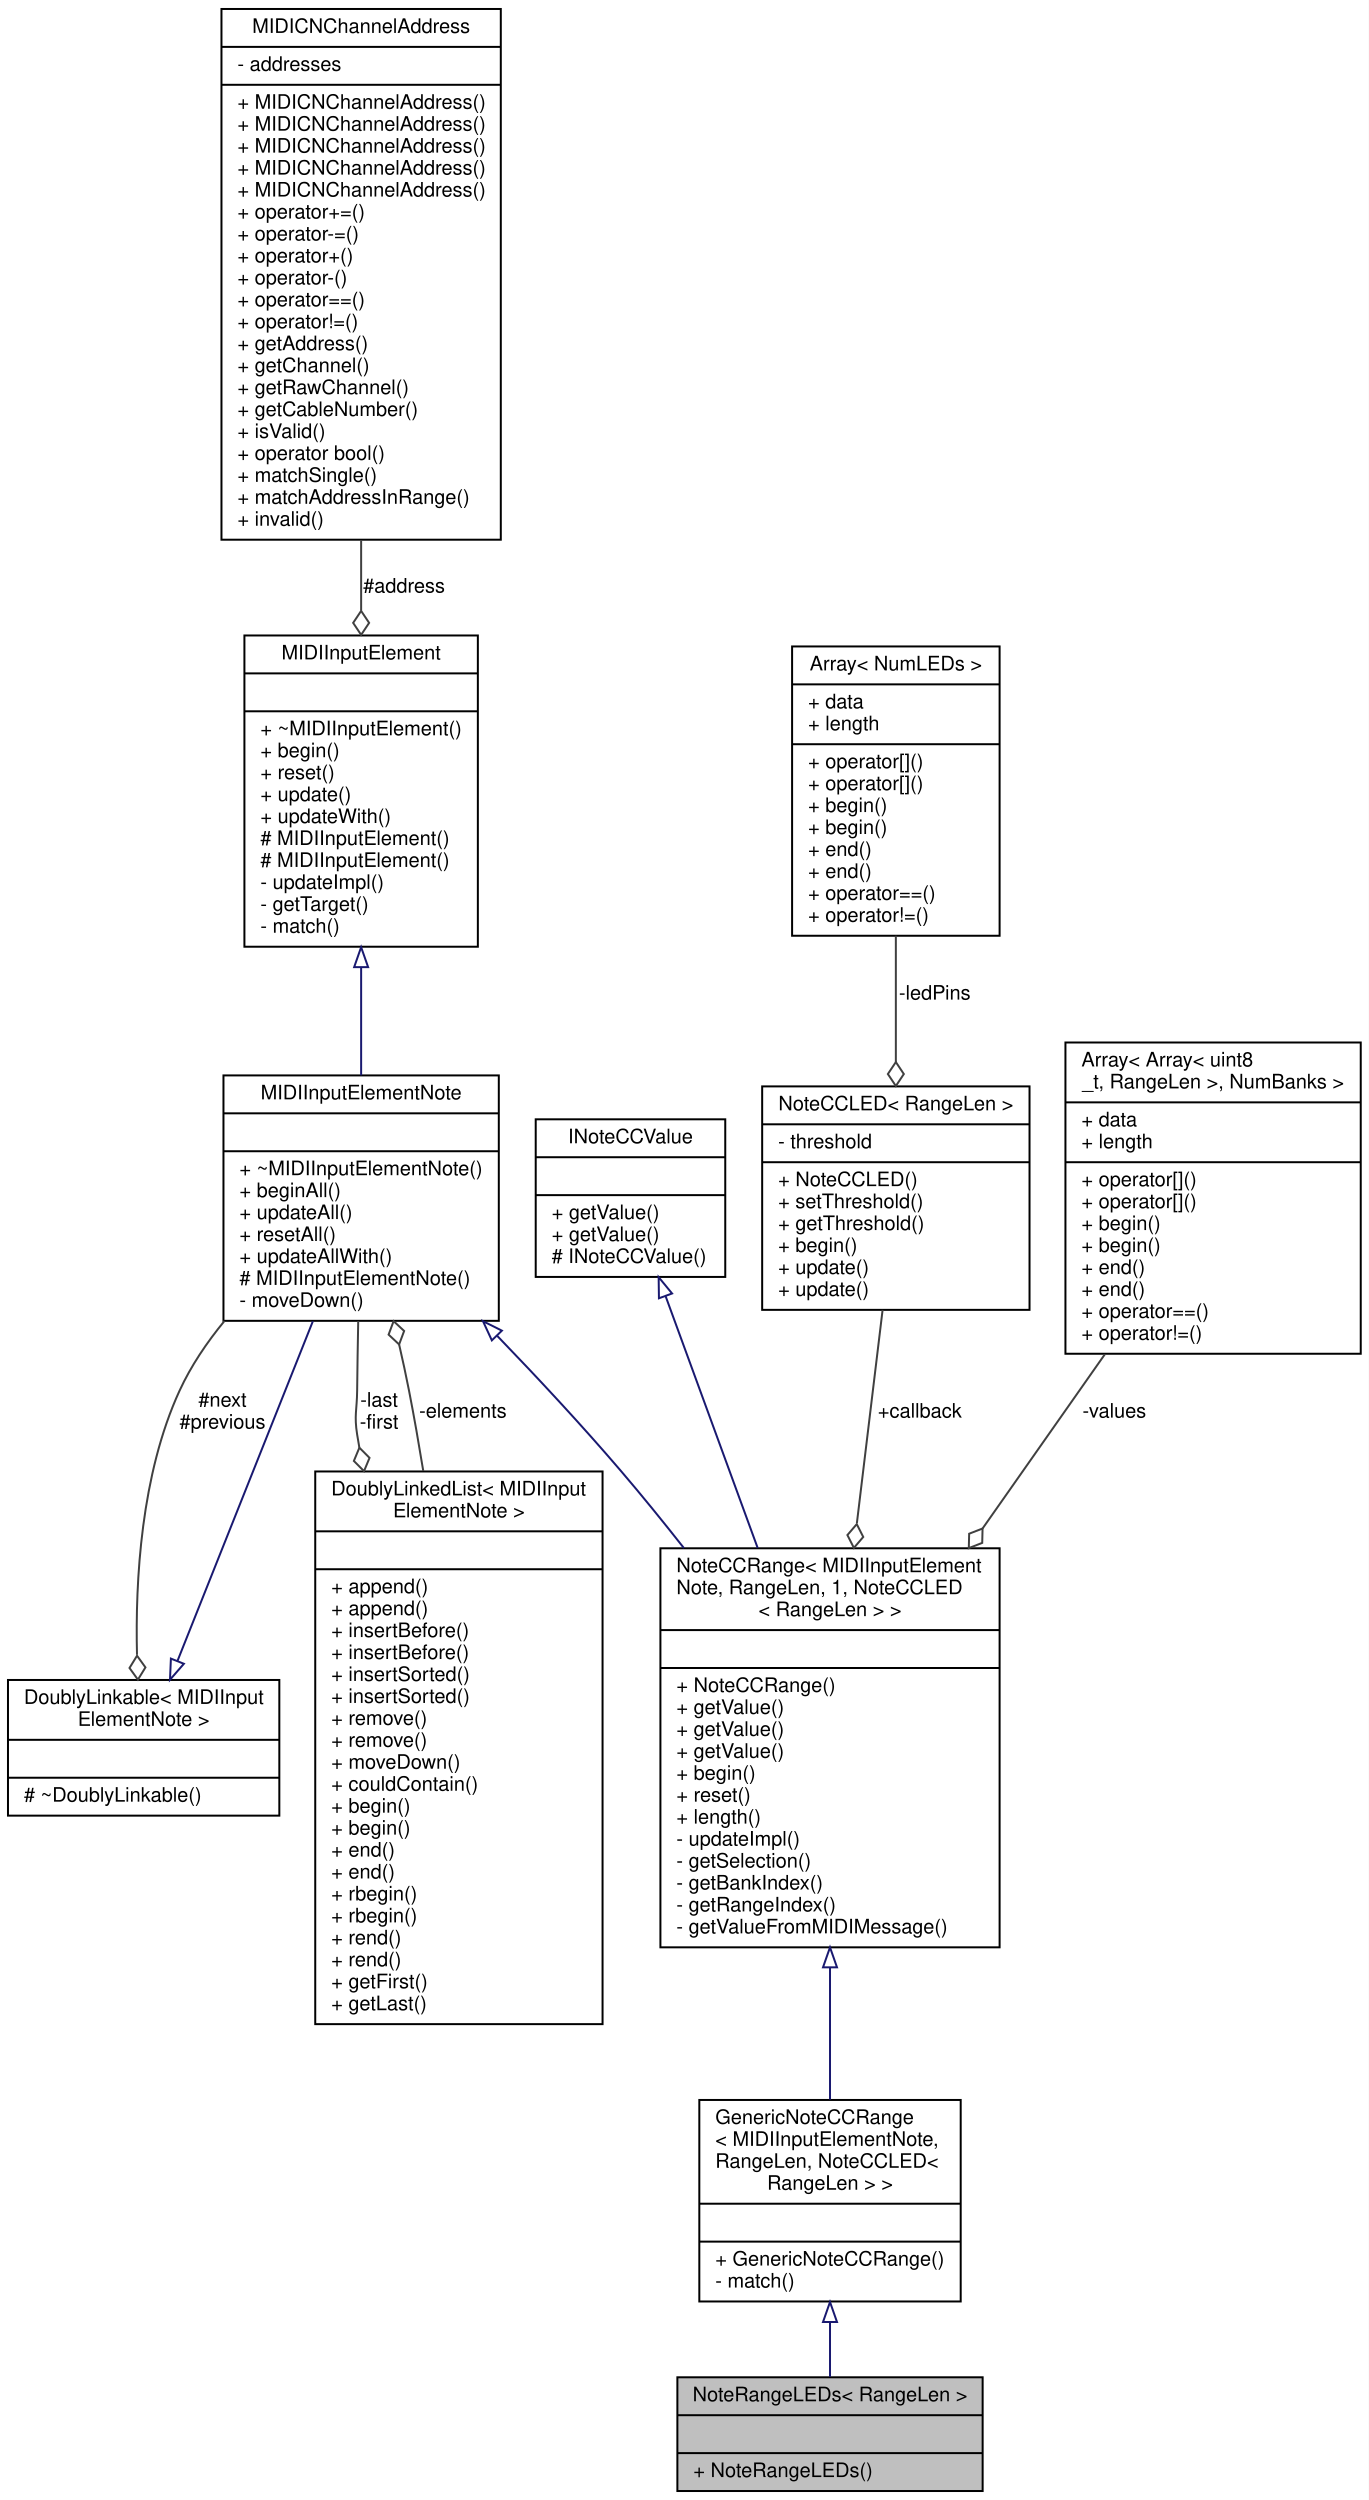
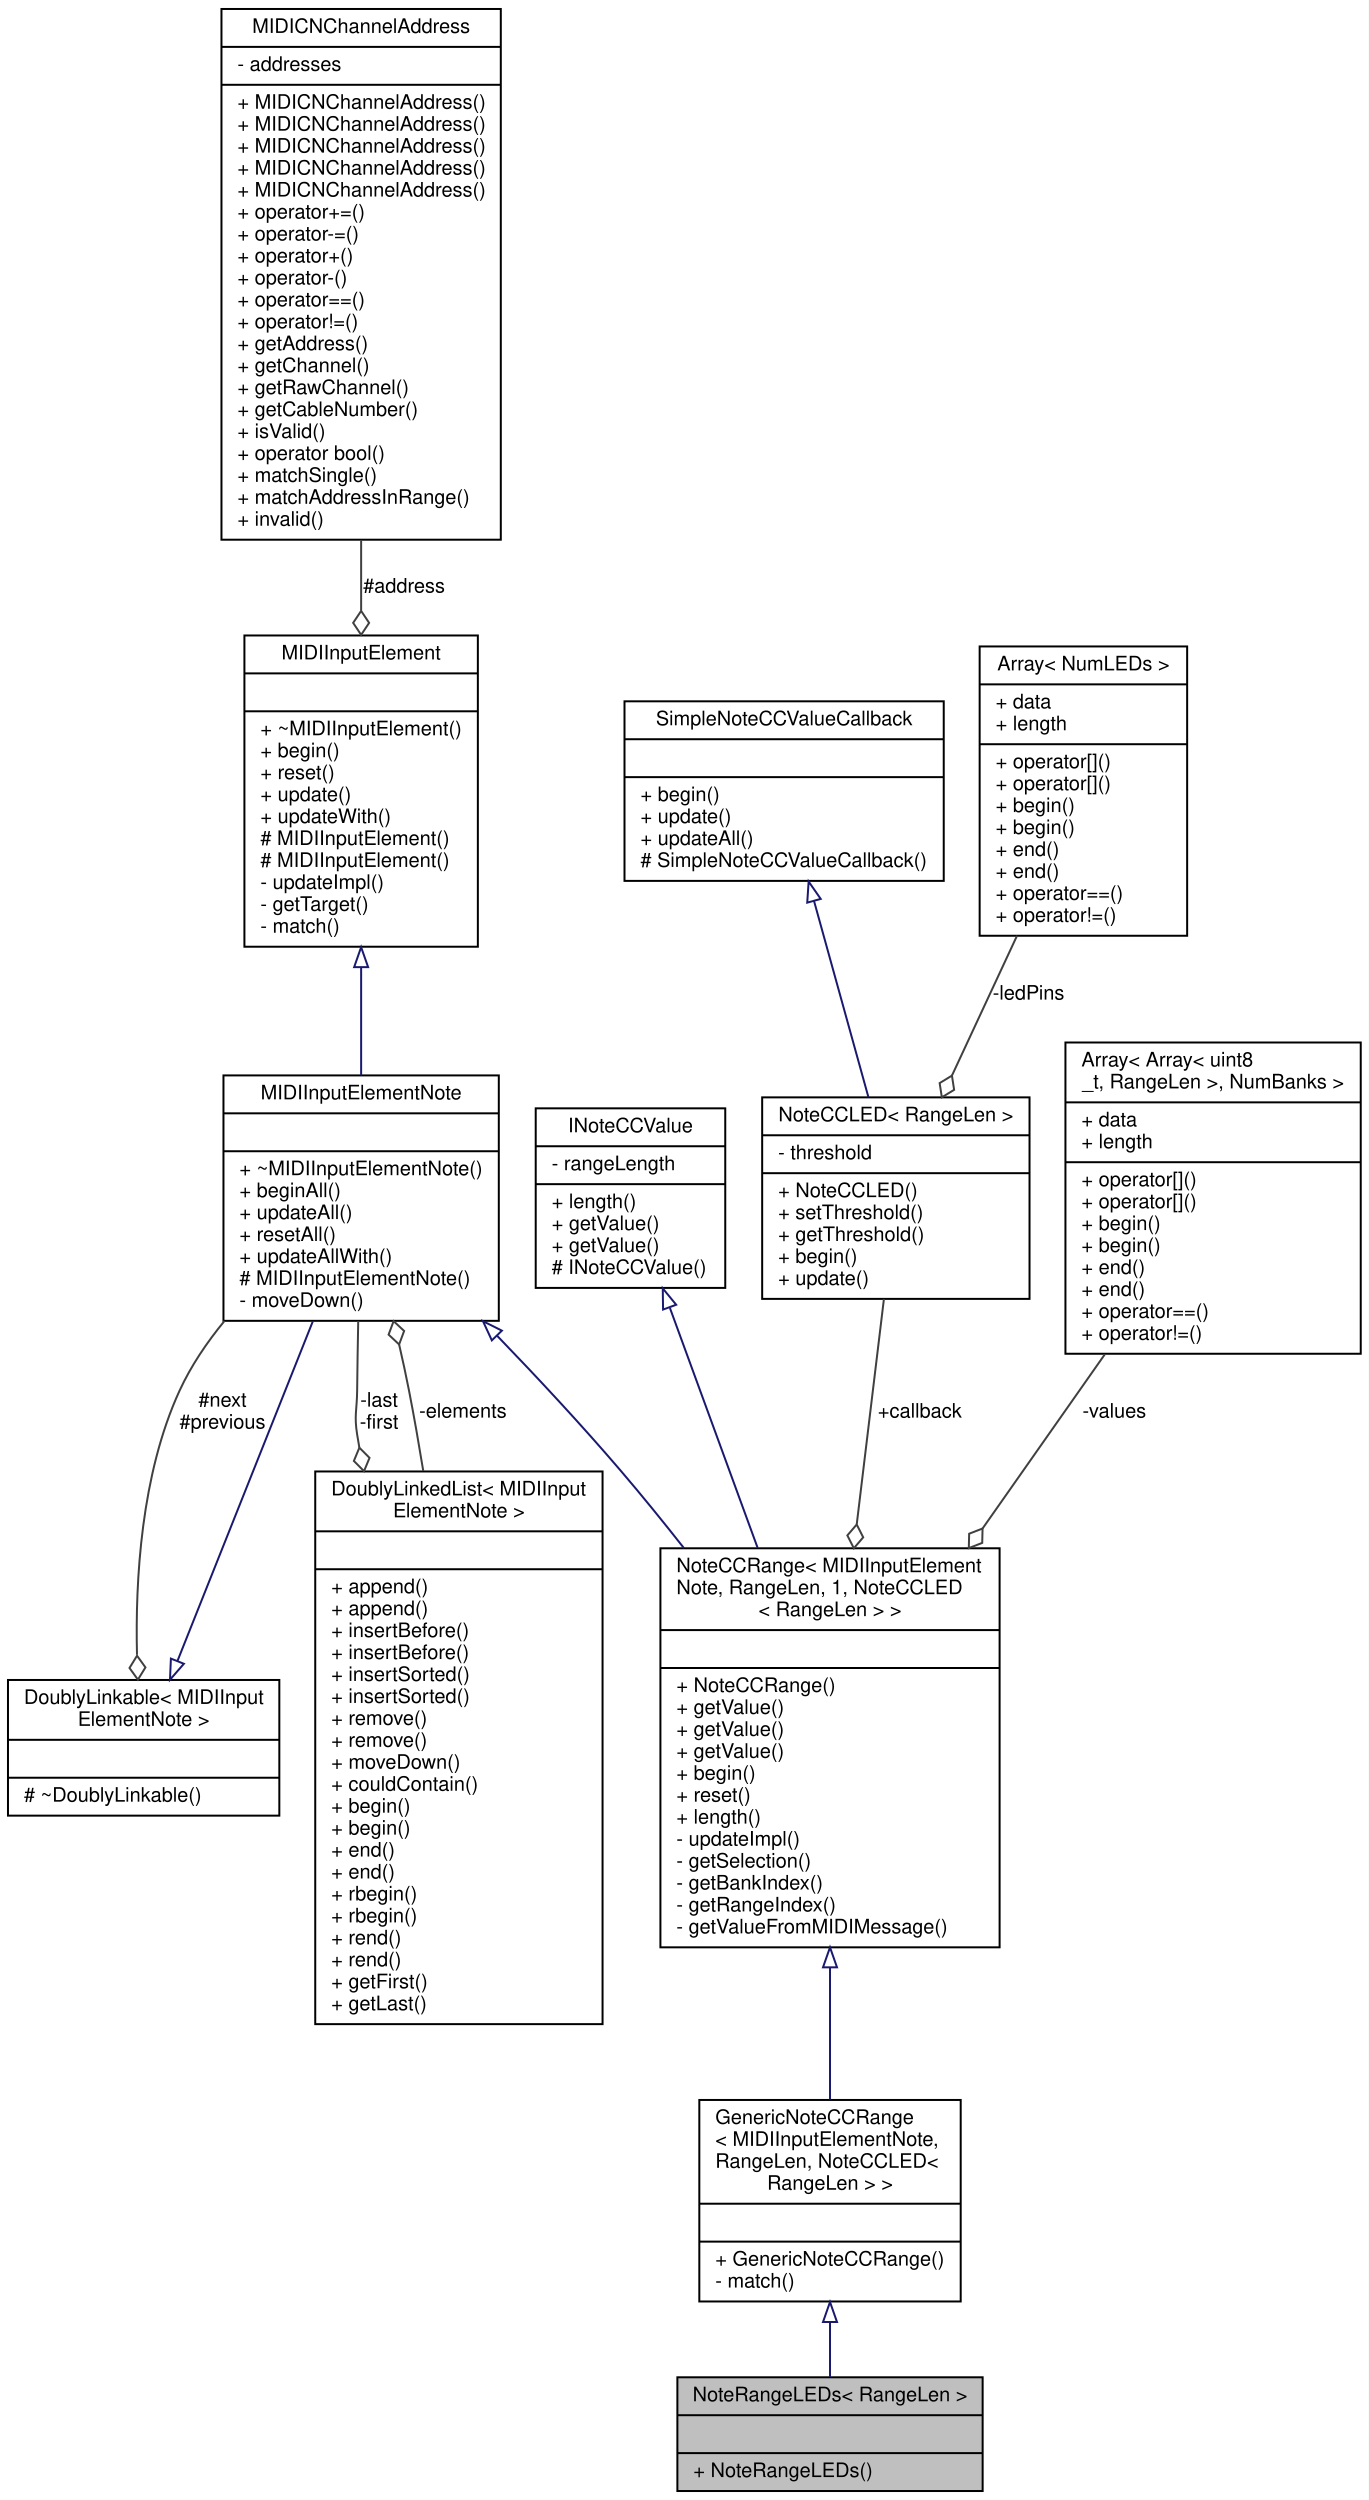
<svg xmlns="http://www.w3.org/2000/svg" xmlns:xlink="http://www.w3.org/1999/xlink" width="686pt" height="1253pt" viewBox="0.00 0.00 686.00 1253.00">
  <g id="graph0" class="graph" transform="scale(1 1) rotate(0) translate(4 1249)">
    <polygon fill="white" stroke="none" points="-4,4 -4,-1249 682,-1249 682,4 -4,4" />
    <g id="node1" class="node">
      <g id="a_node1">
        <a xlink:title=" ">
          <polygon fill="#bfbfbf" stroke="black" points="335.5,-0.5 335.5,-57.5 488.5,-57.5 488.5,-0.5 335.5,-0.5" />
          <text text-anchor="middle" x="412" y="-45.5" font-family="Helvetica,sans-Serif" font-size="10.00">NoteRangeLEDs&lt; RangeLen &gt;</text>
          <polyline fill="none" stroke="black" points="335.5,-38.5 488.5,-38.5 " />
          <text text-anchor="middle" x="412" y="-26.5" font-family="Helvetica,sans-Serif" font-size="10.00"> </text>
          <polyline fill="none" stroke="black" points="335.5,-19.5 488.5,-19.5 " />
          <text text-anchor="start" x="343.5" y="-7.5" font-family="Helvetica,sans-Serif" font-size="10.00">+ NoteRangeLEDs()</text>
        </a>
      </g>
    </g>
    <g id="node2" class="node">
      <g id="a_node2">
        <a xlink:href="../../d5/d80/classGenericNoteCCRange.html" target="_top" xlink:title=" ">
          <polygon fill="white" stroke="black" points="346.5,-95.5 346.5,-196.5 477.5,-196.5 477.5,-95.5 346.5,-95.5" />
          <text text-anchor="start" x="354.5" y="-184.5" font-family="Helvetica,sans-Serif" font-size="10.00">GenericNoteCCRange</text>
          <text text-anchor="start" x="354.5" y="-173.5" font-family="Helvetica,sans-Serif" font-size="10.00">&lt; MIDIInputElementNote,</text>
          <text text-anchor="start" x="354.5" y="-162.5" font-family="Helvetica,sans-Serif" font-size="10.00"> RangeLen, NoteCCLED&lt;</text>
          <text text-anchor="middle" x="412" y="-151.5" font-family="Helvetica,sans-Serif" font-size="10.00"> RangeLen &gt; &gt;</text>
          <polyline fill="none" stroke="black" points="346.5,-144.5 477.5,-144.5 " />
          <text text-anchor="middle" x="412" y="-132.5" font-family="Helvetica,sans-Serif" font-size="10.00"> </text>
          <polyline fill="none" stroke="black" points="346.5,-125.5 477.5,-125.5 " />
          <text text-anchor="start" x="354.5" y="-113.5" font-family="Helvetica,sans-Serif" font-size="10.00">+ GenericNoteCCRange()</text>
          <text text-anchor="start" x="354.5" y="-102.5" font-family="Helvetica,sans-Serif" font-size="10.00">- match()</text>
        </a>
      </g>
    </g>
    <g id="edge1" class="edge">
      <path fill="none" stroke="midnightblue" d="M412,-85.215C412,-75.593 412,-66.056 412,-57.685" />
      <polygon fill="none" stroke="midnightblue" points="408.5,-85.228 412,-95.228 415.5,-85.228 408.5,-85.228" />
    </g>
    <g id="node3" class="node">
      <g id="a_node3">
        <a xlink:href="../../d2/df4/classNoteCCRange.html" target="_top" xlink:title=" ">
          <polygon fill="white" stroke="black" points="327,-273 327,-473 497,-473 497,-273 327,-273" />
          <text text-anchor="start" x="335" y="-461" font-family="Helvetica,sans-Serif" font-size="10.00">NoteCCRange&lt; MIDIInputElement</text>
          <text text-anchor="start" x="335" y="-450" font-family="Helvetica,sans-Serif" font-size="10.00">Note, RangeLen, 1, NoteCCLED</text>
          <text text-anchor="middle" x="412" y="-439" font-family="Helvetica,sans-Serif" font-size="10.00">&lt; RangeLen &gt; &gt;</text>
          <polyline fill="none" stroke="black" points="327,-432 497,-432 " />
          <text text-anchor="middle" x="412" y="-420" font-family="Helvetica,sans-Serif" font-size="10.00"> </text>
          <polyline fill="none" stroke="black" points="327,-413 497,-413 " />
          <text text-anchor="start" x="335" y="-401" font-family="Helvetica,sans-Serif" font-size="10.00">+ NoteCCRange()</text>
          <text text-anchor="start" x="335" y="-390" font-family="Helvetica,sans-Serif" font-size="10.00">+ getValue()</text>
          <text text-anchor="start" x="335" y="-379" font-family="Helvetica,sans-Serif" font-size="10.00">+ getValue()</text>
          <text text-anchor="start" x="335" y="-368" font-family="Helvetica,sans-Serif" font-size="10.00">+ getValue()</text>
          <text text-anchor="start" x="335" y="-357" font-family="Helvetica,sans-Serif" font-size="10.00">+ begin()</text>
          <text text-anchor="start" x="335" y="-346" font-family="Helvetica,sans-Serif" font-size="10.00">+ reset()</text>
          <text text-anchor="start" x="335" y="-335" font-family="Helvetica,sans-Serif" font-size="10.00">+ length()</text>
          <text text-anchor="start" x="335" y="-324" font-family="Helvetica,sans-Serif" font-size="10.00">- updateImpl()</text>
          <text text-anchor="start" x="335" y="-313" font-family="Helvetica,sans-Serif" font-size="10.00">- getSelection()</text>
          <text text-anchor="start" x="335" y="-302" font-family="Helvetica,sans-Serif" font-size="10.00">- getBankIndex()</text>
          <text text-anchor="start" x="335" y="-291" font-family="Helvetica,sans-Serif" font-size="10.00">- getRangeIndex()</text>
          <text text-anchor="start" x="335" y="-280" font-family="Helvetica,sans-Serif" font-size="10.00">- getValueFromMIDIMessage()</text>
        </a>
      </g>
    </g>
    <g id="edge2" class="edge">
      <path fill="none" stroke="midnightblue" d="M412,-262.734C412,-239.589 412,-216.261 412,-196.673" />
      <polygon fill="none" stroke="midnightblue" points="408.5,-262.984 412,-272.984 415.5,-262.984 408.5,-262.984" />
    </g>
    <g id="node4" class="node">
      <g id="a_node4">
        <a xlink:href="../../db/d4b/classMIDIInputElementNote.html" target="_top" xlink:title="Class for objects that listen for incoming MIDI Note events.">
          <polygon fill="white" stroke="black" points="108,-587 108,-710 246,-710 246,-587 108,-587" />
          <text text-anchor="middle" x="177" y="-698" font-family="Helvetica,sans-Serif" font-size="10.00">MIDIInputElementNote</text>
          <polyline fill="none" stroke="black" points="108,-691 246,-691 " />
          <text text-anchor="middle" x="177" y="-679" font-family="Helvetica,sans-Serif" font-size="10.00"> </text>
          <polyline fill="none" stroke="black" points="108,-672 246,-672 " />
          <text text-anchor="start" x="116" y="-660" font-family="Helvetica,sans-Serif" font-size="10.00">+ ~MIDIInputElementNote()</text>
          <text text-anchor="start" x="116" y="-649" font-family="Helvetica,sans-Serif" font-size="10.00">+ beginAll()</text>
          <text text-anchor="start" x="116" y="-638" font-family="Helvetica,sans-Serif" font-size="10.00">+ updateAll()</text>
          <text text-anchor="start" x="116" y="-627" font-family="Helvetica,sans-Serif" font-size="10.00">+ resetAll()</text>
          <text text-anchor="start" x="116" y="-616" font-family="Helvetica,sans-Serif" font-size="10.00">+ updateAllWith()</text>
          <text text-anchor="start" x="116" y="-605" font-family="Helvetica,sans-Serif" font-size="10.00"># MIDIInputElementNote()</text>
          <text text-anchor="start" x="116" y="-594" font-family="Helvetica,sans-Serif" font-size="10.00">- moveDown()</text>
        </a>
      </g>
    </g>
    <g id="edge3" class="edge">
      <path fill="none" stroke="midnightblue" d="M245.205,-579.458C265.6,-558.309 287.666,-534.605 307,-512 317.566,-499.646 328.347,-486.363 338.781,-473.094" />
      <polygon fill="none" stroke="midnightblue" points="242.512,-577.208 238.068,-586.825 247.54,-582.078 242.512,-577.208" />
    </g>
    <g id="node7" class="node">
      <g id="a_node7">
        <a xlink:href="../../d4/d23/classDoublyLinkable.html" target="_top" xlink:title=" ">
          <polygon fill="white" stroke="black" points="0,-339 0,-407 136,-407 136,-339 0,-339" />
          <text text-anchor="start" x="8" y="-395" font-family="Helvetica,sans-Serif" font-size="10.00">DoublyLinkable&lt; MIDIInput</text>
          <text text-anchor="middle" x="68" y="-384" font-family="Helvetica,sans-Serif" font-size="10.00">ElementNote &gt;</text>
          <polyline fill="none" stroke="black" points="0,-377 136,-377 " />
          <text text-anchor="middle" x="68" y="-365" font-family="Helvetica,sans-Serif" font-size="10.00"> </text>
          <polyline fill="none" stroke="black" points="0,-358 136,-358 " />
          <text text-anchor="start" x="8" y="-346" font-family="Helvetica,sans-Serif" font-size="10.00"># ~DoublyLinkable()</text>
        </a>
      </g>
    </g>
    <g id="edge7" class="edge">
      <path fill="none" stroke="#404040" d="M108.525,-586.961C99.656,-576.164 91.693,-564.38 86,-552 66.73,-510.096 63.759,-456.916 64.662,-419.639" />
      <polygon fill="none" stroke="#404040" points="64.68,-419.154 60.904,-413.01 65.122,-407.162 68.898,-413.306 64.68,-419.154" />
      <text text-anchor="middle" x="107.5" y="-544" font-family="Helvetica,sans-Serif" font-size="10.00"> #next</text>
      <text text-anchor="middle" x="107.5" y="-533" font-family="Helvetica,sans-Serif" font-size="10.00">#previous</text>
    </g>
    <g id="node8" class="node">
      <g id="a_node8">
        <a xlink:href="../../dd/d16/classDoublyLinkedList.html" target="_top" xlink:title=" ">
          <polygon fill="white" stroke="black" points="154,-234.5 154,-511.5 298,-511.5 298,-234.5 154,-234.5" />
          <text text-anchor="start" x="162" y="-499.5" font-family="Helvetica,sans-Serif" font-size="10.00">DoublyLinkedList&lt; MIDIInput</text>
          <text text-anchor="middle" x="226" y="-488.5" font-family="Helvetica,sans-Serif" font-size="10.00">ElementNote &gt;</text>
          <polyline fill="none" stroke="black" points="154,-481.5 298,-481.5 " />
          <text text-anchor="middle" x="226" y="-469.5" font-family="Helvetica,sans-Serif" font-size="10.00"> </text>
          <polyline fill="none" stroke="black" points="154,-462.5 298,-462.5 " />
          <text text-anchor="start" x="162" y="-450.5" font-family="Helvetica,sans-Serif" font-size="10.00">+ append()</text>
          <text text-anchor="start" x="162" y="-439.5" font-family="Helvetica,sans-Serif" font-size="10.00">+ append()</text>
          <text text-anchor="start" x="162" y="-428.5" font-family="Helvetica,sans-Serif" font-size="10.00">+ insertBefore()</text>
          <text text-anchor="start" x="162" y="-417.5" font-family="Helvetica,sans-Serif" font-size="10.00">+ insertBefore()</text>
          <text text-anchor="start" x="162" y="-406.5" font-family="Helvetica,sans-Serif" font-size="10.00">+ insertSorted()</text>
          <text text-anchor="start" x="162" y="-395.5" font-family="Helvetica,sans-Serif" font-size="10.00">+ insertSorted()</text>
          <text text-anchor="start" x="162" y="-384.5" font-family="Helvetica,sans-Serif" font-size="10.00">+ remove()</text>
          <text text-anchor="start" x="162" y="-373.5" font-family="Helvetica,sans-Serif" font-size="10.00">+ remove()</text>
          <text text-anchor="start" x="162" y="-362.5" font-family="Helvetica,sans-Serif" font-size="10.00">+ moveDown()</text>
          <text text-anchor="start" x="162" y="-351.5" font-family="Helvetica,sans-Serif" font-size="10.00">+ couldContain()</text>
          <text text-anchor="start" x="162" y="-340.5" font-family="Helvetica,sans-Serif" font-size="10.00">+ begin()</text>
          <text text-anchor="start" x="162" y="-329.5" font-family="Helvetica,sans-Serif" font-size="10.00">+ begin()</text>
          <text text-anchor="start" x="162" y="-318.5" font-family="Helvetica,sans-Serif" font-size="10.00">+ end()</text>
          <text text-anchor="start" x="162" y="-307.5" font-family="Helvetica,sans-Serif" font-size="10.00">+ end()</text>
          <text text-anchor="start" x="162" y="-296.5" font-family="Helvetica,sans-Serif" font-size="10.00">+ rbegin()</text>
          <text text-anchor="start" x="162" y="-285.5" font-family="Helvetica,sans-Serif" font-size="10.00">+ rbegin()</text>
          <text text-anchor="start" x="162" y="-274.5" font-family="Helvetica,sans-Serif" font-size="10.00">+ rend()</text>
          <text text-anchor="start" x="162" y="-263.5" font-family="Helvetica,sans-Serif" font-size="10.00">+ rend()</text>
          <text text-anchor="start" x="162" y="-252.5" font-family="Helvetica,sans-Serif" font-size="10.00">+ getFirst()</text>
          <text text-anchor="start" x="162" y="-241.5" font-family="Helvetica,sans-Serif" font-size="10.00">+ getLast()</text>
        </a>
      </g>
    </g>
    <g id="edge9" class="edge">
      <path fill="none" stroke="#404040" d="M175.539,-586.879C175.315,-575.3 175.118,-563.276 175,-552 174.898,-542.223 173.462,-539.656 175,-530 175.346,-527.826 175.718,-525.641 176.114,-523.447" />
      <polygon fill="none" stroke="#404040" points="176.118,-523.427 173.357,-516.765 178.445,-511.655 181.205,-518.317 176.118,-523.427" />
      <text text-anchor="middle" x="186" y="-544" font-family="Helvetica,sans-Serif" font-size="10.00"> -last</text>
      <text text-anchor="middle" x="186" y="-533" font-family="Helvetica,sans-Serif" font-size="10.00">-first</text>
    </g>
    <g id="node5" class="node">
      <g id="a_node5">
        <a xlink:href="../../d9/db1/classMIDIInputElement.html" target="_top" xlink:title="A class for objects that listen for incoming MIDI events.">
          <polygon fill="white" stroke="black" points="118.5,-774.5 118.5,-930.5 235.5,-930.5 235.5,-774.5 118.5,-774.5" />
          <text text-anchor="middle" x="177" y="-918.5" font-family="Helvetica,sans-Serif" font-size="10.00">MIDIInputElement</text>
          <polyline fill="none" stroke="black" points="118.5,-911.5 235.5,-911.5 " />
          <text text-anchor="middle" x="177" y="-899.5" font-family="Helvetica,sans-Serif" font-size="10.00"> </text>
          <polyline fill="none" stroke="black" points="118.5,-892.5 235.5,-892.5 " />
          <text text-anchor="start" x="126.5" y="-880.5" font-family="Helvetica,sans-Serif" font-size="10.00">+ ~MIDIInputElement()</text>
          <text text-anchor="start" x="126.5" y="-869.5" font-family="Helvetica,sans-Serif" font-size="10.00">+ begin()</text>
          <text text-anchor="start" x="126.5" y="-858.5" font-family="Helvetica,sans-Serif" font-size="10.00">+ reset()</text>
          <text text-anchor="start" x="126.5" y="-847.5" font-family="Helvetica,sans-Serif" font-size="10.00">+ update()</text>
          <text text-anchor="start" x="126.5" y="-836.5" font-family="Helvetica,sans-Serif" font-size="10.00">+ updateWith()</text>
          <text text-anchor="start" x="126.5" y="-825.5" font-family="Helvetica,sans-Serif" font-size="10.00"># MIDIInputElement()</text>
          <text text-anchor="start" x="126.5" y="-814.5" font-family="Helvetica,sans-Serif" font-size="10.00"># MIDIInputElement()</text>
          <text text-anchor="start" x="126.5" y="-803.5" font-family="Helvetica,sans-Serif" font-size="10.00">- updateImpl()</text>
          <text text-anchor="start" x="126.5" y="-792.5" font-family="Helvetica,sans-Serif" font-size="10.00">- getTarget()</text>
          <text text-anchor="start" x="126.5" y="-781.5" font-family="Helvetica,sans-Serif" font-size="10.00">- match()</text>
        </a>
      </g>
    </g>
    <g id="edge4" class="edge">
      <path fill="none" stroke="midnightblue" d="M177,-764.202C177,-745.944 177,-727.077 177,-710.047" />
      <polygon fill="none" stroke="midnightblue" points="173.5,-764.268 177,-774.268 180.5,-764.268 173.5,-764.268" />
    </g>
    <g id="node6" class="node">
      <g id="a_node6">
        <a xlink:href="../../d3/d10/classMIDICNChannelAddress.html" target="_top" xlink:title="A type-safe utility class for saving a MIDI address consisting of a 7-bit address,...">
          <polygon fill="white" stroke="black" points="107,-978.5 107,-1244.5 247,-1244.5 247,-978.5 107,-978.5" />
          <text text-anchor="middle" x="177" y="-1232.5" font-family="Helvetica,sans-Serif" font-size="10.00">MIDICNChannelAddress</text>
          <polyline fill="none" stroke="black" points="107,-1225.5 247,-1225.5 " />
          <text text-anchor="start" x="115" y="-1213.5" font-family="Helvetica,sans-Serif" font-size="10.00">- addresses</text>
          <polyline fill="none" stroke="black" points="107,-1206.5 247,-1206.5 " />
          <text text-anchor="start" x="115" y="-1194.5" font-family="Helvetica,sans-Serif" font-size="10.00">+ MIDICNChannelAddress()</text>
          <text text-anchor="start" x="115" y="-1183.5" font-family="Helvetica,sans-Serif" font-size="10.00">+ MIDICNChannelAddress()</text>
          <text text-anchor="start" x="115" y="-1172.5" font-family="Helvetica,sans-Serif" font-size="10.00">+ MIDICNChannelAddress()</text>
          <text text-anchor="start" x="115" y="-1161.5" font-family="Helvetica,sans-Serif" font-size="10.00">+ MIDICNChannelAddress()</text>
          <text text-anchor="start" x="115" y="-1150.5" font-family="Helvetica,sans-Serif" font-size="10.00">+ MIDICNChannelAddress()</text>
          <text text-anchor="start" x="115" y="-1139.5" font-family="Helvetica,sans-Serif" font-size="10.00">+ operator+=()</text>
          <text text-anchor="start" x="115" y="-1128.5" font-family="Helvetica,sans-Serif" font-size="10.00">+ operator-=()</text>
          <text text-anchor="start" x="115" y="-1117.5" font-family="Helvetica,sans-Serif" font-size="10.00">+ operator+()</text>
          <text text-anchor="start" x="115" y="-1106.5" font-family="Helvetica,sans-Serif" font-size="10.00">+ operator-()</text>
          <text text-anchor="start" x="115" y="-1095.5" font-family="Helvetica,sans-Serif" font-size="10.00">+ operator==()</text>
          <text text-anchor="start" x="115" y="-1084.5" font-family="Helvetica,sans-Serif" font-size="10.00">+ operator!=()</text>
          <text text-anchor="start" x="115" y="-1073.5" font-family="Helvetica,sans-Serif" font-size="10.00">+ getAddress()</text>
          <text text-anchor="start" x="115" y="-1062.5" font-family="Helvetica,sans-Serif" font-size="10.00">+ getChannel()</text>
          <text text-anchor="start" x="115" y="-1051.5" font-family="Helvetica,sans-Serif" font-size="10.00">+ getRawChannel()</text>
          <text text-anchor="start" x="115" y="-1040.5" font-family="Helvetica,sans-Serif" font-size="10.00">+ getCableNumber()</text>
          <text text-anchor="start" x="115" y="-1029.5" font-family="Helvetica,sans-Serif" font-size="10.00">+ isValid()</text>
          <text text-anchor="start" x="115" y="-1018.5" font-family="Helvetica,sans-Serif" font-size="10.00">+ operator bool()</text>
          <text text-anchor="start" x="115" y="-1007.5" font-family="Helvetica,sans-Serif" font-size="10.00">+ matchSingle()</text>
          <text text-anchor="start" x="115" y="-996.5" font-family="Helvetica,sans-Serif" font-size="10.00">+ matchAddressInRange()</text>
          <text text-anchor="start" x="115" y="-985.5" font-family="Helvetica,sans-Serif" font-size="10.00">+ invalid()</text>
        </a>
      </g>
    </g>
    <g id="edge5" class="edge">
      <path fill="none" stroke="#404040" d="M177,-978.236C177,-966.313 177,-954.434 177,-943.009" />
      <polygon fill="none" stroke="#404040" points="177,-942.81 173,-936.81 177,-930.81 181,-936.81 177,-942.81" />
      <text text-anchor="middle" x="198.5" y="-952" font-family="Helvetica,sans-Serif" font-size="10.00"> #address</text>
    </g>
    <g id="edge6" class="edge">
      <path fill="none" stroke="midnightblue" d="M84.912,-416.436C103.107,-462.089 132.198,-535.085 152.809,-586.801" />
      <polygon fill="none" stroke="midnightblue" points="88.156,-415.12 81.202,-407.127 81.653,-417.712 88.156,-415.12" />
    </g>
    <g id="edge8" class="edge">
      <path fill="none" stroke="#404040" d="M208.143,-511.751C205.929,-525.383 203.542,-538.983 201,-552 199.531,-559.521 197.841,-567.336 196.052,-575.111" />
      <polygon fill="none" stroke="#404040" points="196.04,-575.161 198.551,-581.921 193.277,-586.838 190.766,-580.078 196.04,-575.161" />
      <text text-anchor="middle" x="228" y="-538.5" font-family="Helvetica,sans-Serif" font-size="10.00"> -elements</text>
    </g>
    <g id="node9" class="node">
      <g id="a_node9">
        <a xlink:href="../../d7/dab/classINoteCCValue.html" target="_top" xlink:title=" ">
-           <polygon fill="white" stroke="black" points="264.5,-609 264.5,-688 359.5,-688 359.5,-609 264.5,-609" />
-           <text text-anchor="middle" x="312" y="-676" font-family="Helvetica,sans-Serif" font-size="10.00">INoteCCValue</text>
-           <polyline fill="none" stroke="black" points="264.5,-669 359.5,-669 " />
-           <text text-anchor="middle" x="312" y="-657" font-family="Helvetica,sans-Serif" font-size="10.00"> </text>
-           <polyline fill="none" stroke="black" points="264.5,-650 359.5,-650 " />
-           <text text-anchor="start" x="272.5" y="-638" font-family="Helvetica,sans-Serif" font-size="10.00">+ getValue()</text>
-           <text text-anchor="start" x="272.5" y="-627" font-family="Helvetica,sans-Serif" font-size="10.00">+ getValue()</text>
-           <text text-anchor="start" x="272.5" y="-616" font-family="Helvetica,sans-Serif" font-size="10.00"># INoteCCValue()</text>
+           <polygon fill="white" stroke="black" points="264.5,-603.5 264.5,-693.5 359.5,-693.5 359.5,-603.5 264.5,-603.5" />
+           <text text-anchor="middle" x="312" y="-681.5" font-family="Helvetica,sans-Serif" font-size="10.00">INoteCCValue</text>
+           <polyline fill="none" stroke="black" points="264.5,-674.5 359.5,-674.5 " />
+           <text text-anchor="start" x="272.5" y="-662.5" font-family="Helvetica,sans-Serif" font-size="10.00">- rangeLength</text>
+           <polyline fill="none" stroke="black" points="264.5,-655.5 359.5,-655.5 " />
+           <text text-anchor="start" x="272.5" y="-643.5" font-family="Helvetica,sans-Serif" font-size="10.00">+ length()</text>
+           <text text-anchor="start" x="272.5" y="-632.5" font-family="Helvetica,sans-Serif" font-size="10.00">+ getValue()</text>
+           <text text-anchor="start" x="272.5" y="-621.5" font-family="Helvetica,sans-Serif" font-size="10.00">+ getValue()</text>
+           <text text-anchor="start" x="272.5" y="-610.5" font-family="Helvetica,sans-Serif" font-size="10.00"># INoteCCValue()</text>
        </a>
      </g>
    </g>
    <g id="edge10" class="edge">
-       <path fill="none" stroke="midnightblue" d="M329.576,-599.431C342.329,-564.551 360.03,-516.137 375.761,-473.113" />
-       <polygon fill="none" stroke="midnightblue" points="326.262,-598.3 326.115,-608.894 332.837,-600.704 326.262,-598.3" />
+       <path fill="none" stroke="midnightblue" d="M331.764,-593.445C344.294,-559.176 360.88,-513.813 375.719,-473.229" />
+       <polygon fill="none" stroke="midnightblue" points="328.325,-592.66 328.178,-603.254 334.899,-595.064 328.325,-592.66" />
    </g>
    <g id="node10" class="node">
      <g id="a_node10">
        <a xlink:href="../../d5/ddd/classNoteCCLED.html" target="_top" xlink:title=" ">
-           <polygon fill="white" stroke="black" points="378,-592.5 378,-704.5 512,-704.5 512,-592.5 378,-592.5" />
-           <text text-anchor="middle" x="445" y="-692.5" font-family="Helvetica,sans-Serif" font-size="10.00">NoteCCLED&lt; RangeLen &gt;</text>
-           <polyline fill="none" stroke="black" points="378,-685.5 512,-685.5 " />
-           <text text-anchor="start" x="386" y="-673.5" font-family="Helvetica,sans-Serif" font-size="10.00">- threshold</text>
-           <polyline fill="none" stroke="black" points="378,-666.5 512,-666.5 " />
-           <text text-anchor="start" x="386" y="-654.5" font-family="Helvetica,sans-Serif" font-size="10.00">+ NoteCCLED()</text>
-           <text text-anchor="start" x="386" y="-643.5" font-family="Helvetica,sans-Serif" font-size="10.00">+ setThreshold()</text>
-           <text text-anchor="start" x="386" y="-632.5" font-family="Helvetica,sans-Serif" font-size="10.00">+ getThreshold()</text>
-           <text text-anchor="start" x="386" y="-621.5" font-family="Helvetica,sans-Serif" font-size="10.00">+ begin()</text>
-           <text text-anchor="start" x="386" y="-610.5" font-family="Helvetica,sans-Serif" font-size="10.00">+ update()</text>
-           <text text-anchor="start" x="386" y="-599.5" font-family="Helvetica,sans-Serif" font-size="10.00">+ update()</text>
+           <polygon fill="white" stroke="black" points="378,-598 378,-699 512,-699 512,-598 378,-598" />
+           <text text-anchor="middle" x="445" y="-687" font-family="Helvetica,sans-Serif" font-size="10.00">NoteCCLED&lt; RangeLen &gt;</text>
+           <polyline fill="none" stroke="black" points="378,-680 512,-680 " />
+           <text text-anchor="start" x="386" y="-668" font-family="Helvetica,sans-Serif" font-size="10.00">- threshold</text>
+           <polyline fill="none" stroke="black" points="378,-661 512,-661 " />
+           <text text-anchor="start" x="386" y="-649" font-family="Helvetica,sans-Serif" font-size="10.00">+ NoteCCLED()</text>
+           <text text-anchor="start" x="386" y="-638" font-family="Helvetica,sans-Serif" font-size="10.00">+ setThreshold()</text>
+           <text text-anchor="start" x="386" y="-627" font-family="Helvetica,sans-Serif" font-size="10.00">+ getThreshold()</text>
+           <text text-anchor="start" x="386" y="-616" font-family="Helvetica,sans-Serif" font-size="10.00">+ begin()</text>
+           <text text-anchor="start" x="386" y="-605" font-family="Helvetica,sans-Serif" font-size="10.00">+ update()</text>
        </a>
      </g>
    </g>
    <g id="edge11" class="edge">
-       <path fill="none" stroke="#404040" d="M438.362,-592.482C434.658,-561.79 429.908,-522.422 425.463,-485.578" />
-       <polygon fill="none" stroke="#404040" points="425.406,-485.11 420.716,-479.633 423.969,-473.197 428.659,-478.674 425.406,-485.11" />
+       <path fill="none" stroke="#404040" d="M439.024,-597.971C435.22,-566.443 430.135,-524.299 425.402,-485.078" />
+       <polygon fill="none" stroke="#404040" points="425.384,-484.928 420.695,-479.451 423.947,-473.015 428.637,-478.492 425.384,-484.928" />
      <text text-anchor="middle" x="457" y="-538.5" font-family="Helvetica,sans-Serif" font-size="10.00"> +callback</text>
    </g>
    <g id="node11" class="node">
      <g id="a_node11">
-         <a xlink:href="../../d7/d6a/structArray.html" target="_top" xlink:title=" ">
-           <polygon fill="white" stroke="black" points="393,-780 393,-925 497,-925 497,-780 393,-780" />
-           <text text-anchor="middle" x="445" y="-913" font-family="Helvetica,sans-Serif" font-size="10.00">Array&lt; NumLEDs &gt;</text>
-           <polyline fill="none" stroke="black" points="393,-906 497,-906 " />
-           <text text-anchor="start" x="401" y="-894" font-family="Helvetica,sans-Serif" font-size="10.00">+ data</text>
-           <text text-anchor="start" x="401" y="-883" font-family="Helvetica,sans-Serif" font-size="10.00">+ length</text>
-           <polyline fill="none" stroke="black" points="393,-876 497,-876 " />
-           <text text-anchor="start" x="401" y="-864" font-family="Helvetica,sans-Serif" font-size="10.00">+ operator[]()</text>
-           <text text-anchor="start" x="401" y="-853" font-family="Helvetica,sans-Serif" font-size="10.00">+ operator[]()</text>
-           <text text-anchor="start" x="401" y="-842" font-family="Helvetica,sans-Serif" font-size="10.00">+ begin()</text>
-           <text text-anchor="start" x="401" y="-831" font-family="Helvetica,sans-Serif" font-size="10.00">+ begin()</text>
-           <text text-anchor="start" x="401" y="-820" font-family="Helvetica,sans-Serif" font-size="10.00">+ end()</text>
-           <text text-anchor="start" x="401" y="-809" font-family="Helvetica,sans-Serif" font-size="10.00">+ end()</text>
-           <text text-anchor="start" x="401" y="-798" font-family="Helvetica,sans-Serif" font-size="10.00">+ operator==()</text>
-           <text text-anchor="start" x="401" y="-787" font-family="Helvetica,sans-Serif" font-size="10.00">+ operator!=()</text>
+         <a xlink:href="../../de/d07/structSimpleNoteCCValueCallback.html" target="_top" xlink:title=" ">
+           <polygon fill="white" stroke="black" points="309,-807.5 309,-897.5 469,-897.5 469,-807.5 309,-807.5" />
+           <text text-anchor="middle" x="389" y="-885.5" font-family="Helvetica,sans-Serif" font-size="10.00">SimpleNoteCCValueCallback</text>
+           <polyline fill="none" stroke="black" points="309,-878.5 469,-878.5 " />
+           <text text-anchor="middle" x="389" y="-866.5" font-family="Helvetica,sans-Serif" font-size="10.00"> </text>
+           <polyline fill="none" stroke="black" points="309,-859.5 469,-859.5 " />
+           <text text-anchor="start" x="317" y="-847.5" font-family="Helvetica,sans-Serif" font-size="10.00">+ begin()</text>
+           <text text-anchor="start" x="317" y="-836.5" font-family="Helvetica,sans-Serif" font-size="10.00">+ update()</text>
+           <text text-anchor="start" x="317" y="-825.5" font-family="Helvetica,sans-Serif" font-size="10.00">+ updateAll()</text>
+           <text text-anchor="start" x="317" y="-814.5" font-family="Helvetica,sans-Serif" font-size="10.00"># SimpleNoteCCValueCallback()</text>
        </a>
      </g>
    </g>
    <g id="edge12" class="edge">
-       <path fill="none" stroke="#404040" d="M445,-779.998C445,-759.412 445,-737.034 445,-716.717" />
-       <polygon fill="none" stroke="#404040" points="445,-716.696 441,-710.696 445,-704.696 449,-710.696 445,-716.696" />
-       <text text-anchor="middle" x="464.5" y="-748" font-family="Helvetica,sans-Serif" font-size="10.00"> -ledPins</text>
+       <path fill="none" stroke="midnightblue" d="M403.967,-797.513C412.451,-766.907 422.992,-728.888 431.265,-699.045" />
+       <polygon fill="none" stroke="midnightblue" points="400.588,-796.599 401.289,-807.17 407.334,-798.469 400.588,-796.599" />
    </g>
    <g id="node12" class="node">
      <g id="a_node12">
+         <a xlink:href="../../d7/d6a/structArray.html" target="_top" xlink:title=" ">
+           <polygon fill="white" stroke="black" points="487,-780 487,-925 591,-925 591,-780 487,-780" />
+           <text text-anchor="middle" x="539" y="-913" font-family="Helvetica,sans-Serif" font-size="10.00">Array&lt; NumLEDs &gt;</text>
+           <polyline fill="none" stroke="black" points="487,-906 591,-906 " />
+           <text text-anchor="start" x="495" y="-894" font-family="Helvetica,sans-Serif" font-size="10.00">+ data</text>
+           <text text-anchor="start" x="495" y="-883" font-family="Helvetica,sans-Serif" font-size="10.00">+ length</text>
+           <polyline fill="none" stroke="black" points="487,-876 591,-876 " />
+           <text text-anchor="start" x="495" y="-864" font-family="Helvetica,sans-Serif" font-size="10.00">+ operator[]()</text>
+           <text text-anchor="start" x="495" y="-853" font-family="Helvetica,sans-Serif" font-size="10.00">+ operator[]()</text>
+           <text text-anchor="start" x="495" y="-842" font-family="Helvetica,sans-Serif" font-size="10.00">+ begin()</text>
+           <text text-anchor="start" x="495" y="-831" font-family="Helvetica,sans-Serif" font-size="10.00">+ begin()</text>
+           <text text-anchor="start" x="495" y="-820" font-family="Helvetica,sans-Serif" font-size="10.00">+ end()</text>
+           <text text-anchor="start" x="495" y="-809" font-family="Helvetica,sans-Serif" font-size="10.00">+ end()</text>
+           <text text-anchor="start" x="495" y="-798" font-family="Helvetica,sans-Serif" font-size="10.00">+ operator==()</text>
+           <text text-anchor="start" x="495" y="-787" font-family="Helvetica,sans-Serif" font-size="10.00">+ operator!=()</text>
+         </a>
+       </g>
+     </g>
+     <g id="edge13" class="edge">
+       <path fill="none" stroke="#404040" d="M505.727,-779.998C495.064,-757.085 483.368,-731.951 473.112,-709.911" />
+       <polygon fill="none" stroke="#404040" points="473.111,-709.91 466.953,-706.157 468.049,-699.03 474.207,-702.782 473.111,-709.91" />
+       <text text-anchor="middle" x="511.5" y="-748" font-family="Helvetica,sans-Serif" font-size="10.00"> -ledPins</text>
+     </g>
+     <g id="node13" class="node">
+       <g id="a_node13">
        <a xlink:href="../../d7/d6a/structArray.html" target="_top" xlink:title=" ">
          <polygon fill="white" stroke="black" points="530,-570.5 530,-726.5 678,-726.5 678,-570.5 530,-570.5" />
          <text text-anchor="start" x="538" y="-714.5" font-family="Helvetica,sans-Serif" font-size="10.00">Array&lt; Array&lt; uint8</text>
          <text text-anchor="middle" x="604" y="-703.5" font-family="Helvetica,sans-Serif" font-size="10.00">_t, RangeLen &gt;, NumBanks &gt;</text>
          <polyline fill="none" stroke="black" points="530,-696.5 678,-696.5 " />
          <text text-anchor="start" x="538" y="-684.5" font-family="Helvetica,sans-Serif" font-size="10.00">+ data</text>
          <text text-anchor="start" x="538" y="-673.5" font-family="Helvetica,sans-Serif" font-size="10.00">+ length</text>
          <polyline fill="none" stroke="black" points="530,-666.5 678,-666.5 " />
          <text text-anchor="start" x="538" y="-654.5" font-family="Helvetica,sans-Serif" font-size="10.00">+ operator[]()</text>
          <text text-anchor="start" x="538" y="-643.5" font-family="Helvetica,sans-Serif" font-size="10.00">+ operator[]()</text>
          <text text-anchor="start" x="538" y="-632.5" font-family="Helvetica,sans-Serif" font-size="10.00">+ begin()</text>
          <text text-anchor="start" x="538" y="-621.5" font-family="Helvetica,sans-Serif" font-size="10.00">+ begin()</text>
          <text text-anchor="start" x="538" y="-610.5" font-family="Helvetica,sans-Serif" font-size="10.00">+ end()</text>
          <text text-anchor="start" x="538" y="-599.5" font-family="Helvetica,sans-Serif" font-size="10.00">+ end()</text>
          <text text-anchor="start" x="538" y="-588.5" font-family="Helvetica,sans-Serif" font-size="10.00">+ operator==()</text>
          <text text-anchor="start" x="538" y="-577.5" font-family="Helvetica,sans-Serif" font-size="10.00">+ operator!=()</text>
        </a>
      </g>
    </g>
-     <g id="edge13" class="edge">
+     <g id="edge14" class="edge">
      <path fill="none" stroke="#404040" d="M549.75,-570.223C530.721,-543.116 508.974,-512.137 488.468,-482.927" />
      <polygon fill="none" stroke="#404040" points="488.462,-482.919 481.741,-480.306 481.567,-473.097 488.288,-475.709 488.462,-482.919" />
      <text text-anchor="middle" x="554.5" y="-538.5" font-family="Helvetica,sans-Serif" font-size="10.00"> -values</text>
    </g>
  </g>
</svg>
